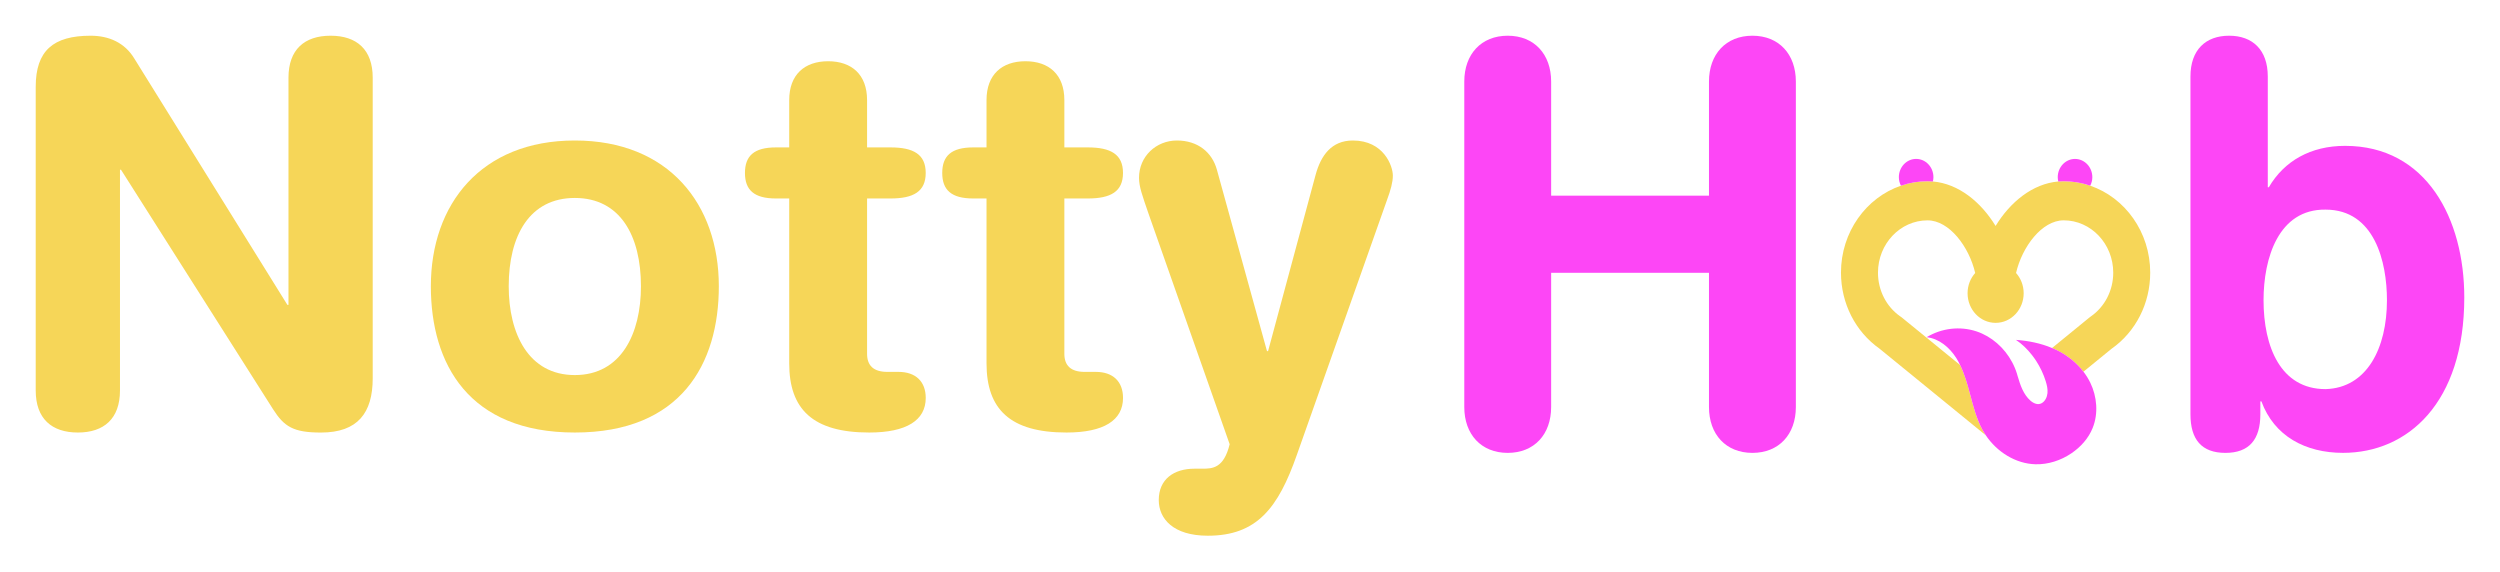
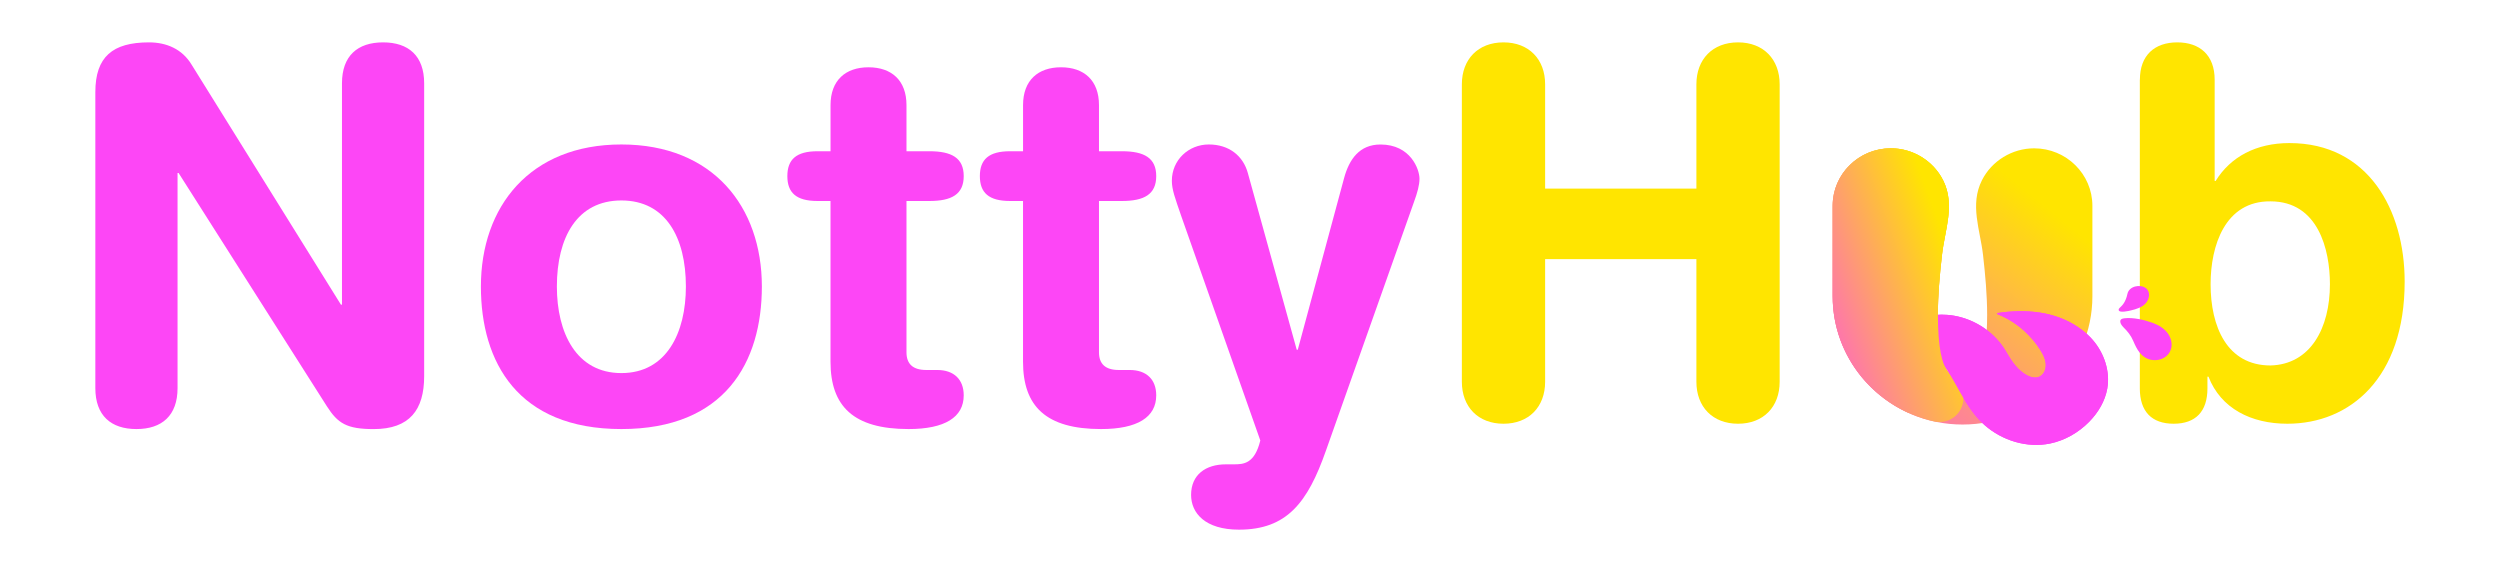
- <svg xmlns="http://www.w3.org/2000/svg" width="105" height="24" viewBox="0 0 105 24" fill="none">
-   <path d="M1.5 3.645C1.5 2.126 2.239 1.5 3.807 1.5C4.569 1.5 5.24 1.79 5.643 2.461L12.071 12.805H12.116V3.265C12.116 2.081 12.788 1.5 13.885 1.5C14.982 1.5 15.654 2.081 15.654 3.265V15.888C15.654 17.34 15.027 18.167 13.482 18.167C12.318 18.167 11.936 17.921 11.466 17.184L5.083 7.13H5.039V16.401C5.039 17.585 4.367 18.166 3.27 18.166C2.173 18.166 1.5 17.585 1.5 16.401V3.645Z" fill="#F6D658" />
-   <path d="M24.143 5.901C28.085 5.901 30.191 8.582 30.191 12.022C30.191 15.284 28.601 18.166 24.143 18.166C19.686 18.166 18.096 15.284 18.096 12.022C18.096 8.582 20.201 5.901 24.143 5.901ZM24.143 15.753C26.092 15.753 26.92 14.011 26.92 12.022C26.92 9.9 26.047 8.314 24.143 8.314C22.24 8.314 21.366 9.9 21.366 12.022C21.366 14.011 22.195 15.753 24.143 15.753Z" fill="#F6D658" />
-   <path d="M33.147 8.336H32.588C31.669 8.336 31.288 7.978 31.288 7.264C31.288 6.549 31.669 6.191 32.588 6.191H33.147V4.203C33.147 3.13 33.797 2.572 34.782 2.572C35.767 2.572 36.417 3.13 36.417 4.203V6.191H37.402C38.365 6.191 38.88 6.482 38.88 7.264C38.88 8.046 38.365 8.336 37.402 8.336H36.417V14.859C36.417 15.351 36.686 15.619 37.268 15.619H37.738C38.455 15.619 38.881 16.021 38.881 16.714C38.881 17.652 38.075 18.166 36.507 18.166C34.133 18.166 33.147 17.183 33.147 15.261V8.336Z" fill="#F6D658" />
-   <path d="M41.434 8.336H40.874C39.955 8.336 39.574 7.978 39.574 7.264C39.574 6.549 39.955 6.191 40.874 6.191H41.434V4.203C41.434 3.13 42.083 2.572 43.068 2.572C44.053 2.572 44.703 3.13 44.703 4.203V6.191H45.688C46.651 6.191 47.166 6.482 47.166 7.264C47.166 8.046 46.651 8.336 45.688 8.336H44.703V14.859C44.703 15.351 44.972 15.619 45.554 15.619H46.024C46.741 15.619 47.167 16.021 47.167 16.714C47.167 17.652 46.361 18.166 44.793 18.166C42.419 18.166 41.434 17.183 41.434 15.261V8.336Z" fill="#F6D658" />
-   <path d="M53.214 14.748H53.259L55.253 7.353C55.476 6.527 55.924 5.901 56.82 5.901C58.12 5.901 58.5 6.974 58.5 7.376C58.5 7.644 58.411 7.979 58.253 8.403L54.468 19.104C53.684 21.338 52.788 22.5 50.728 22.5C49.272 22.5 48.668 21.785 48.668 21.003C48.668 20.132 49.295 19.685 50.168 19.685H50.504C50.93 19.685 51.4 19.663 51.646 18.658L48.242 8.984C47.974 8.202 47.839 7.845 47.839 7.465C47.839 6.571 48.556 5.901 49.43 5.901C50.304 5.901 50.908 6.392 51.11 7.13L53.214 14.748Z" fill="#F6D658" />
-   <path d="M87.79 7.799C87.439 7.678 87.063 7.612 86.673 7.612C86.598 7.612 86.522 7.616 86.448 7.622C85.368 7.717 84.431 8.482 83.815 9.49C83.198 8.482 82.263 7.717 81.181 7.622C81.107 7.616 81.032 7.612 80.957 7.612C80.567 7.612 80.192 7.678 79.839 7.799C78.38 8.298 77.321 9.745 77.321 11.45C77.321 12.74 77.927 13.931 78.943 14.646L83.34 18.232C83.358 18.247 83.377 18.258 83.395 18.27C83.349 18.2 83.304 18.128 83.263 18.053C83.008 17.584 82.875 17.053 82.736 16.531C82.627 16.122 82.509 15.709 82.325 15.332L79.87 13.33C79.87 13.33 79.867 13.328 79.866 13.326C79.866 13.326 79.864 13.326 79.864 13.326C79.848 13.313 79.831 13.302 79.815 13.291C79.227 12.883 78.875 12.196 78.875 11.453C78.875 10.241 79.809 9.255 80.957 9.255C81.871 9.255 82.702 10.363 82.958 11.465C82.76 11.688 82.638 11.986 82.638 12.316C82.638 13.003 83.165 13.56 83.816 13.56C84.467 13.56 84.994 13.003 84.994 12.316C84.994 11.986 84.872 11.688 84.674 11.465C84.93 10.363 85.76 9.254 86.674 9.254C87.822 9.254 88.756 10.24 88.756 11.452C88.756 12.198 88.402 12.886 87.81 13.294C87.794 13.305 87.777 13.318 87.763 13.33C87.759 13.333 87.755 13.336 87.751 13.339L86.185 14.617C86.28 14.657 86.374 14.7 86.466 14.748C86.864 14.956 87.225 15.249 87.504 15.612L88.687 14.647C89.704 13.933 90.309 12.741 90.309 11.452C90.309 9.747 89.251 8.299 87.791 7.8L87.79 7.799Z" fill="#F6D658" />
-   <path d="M73.602 1.5C72.49 1.5 71.777 2.275 71.777 3.426V8.217H65.148V3.426C65.148 2.275 64.437 1.5 63.324 1.5C62.212 1.5 61.5 2.275 61.5 3.426V17.095C61.5 18.246 62.212 19.021 63.324 19.021C64.437 19.021 65.148 18.246 65.148 17.095V11.458H71.777V17.095C71.777 18.246 72.489 19.021 73.602 19.021C74.714 19.021 75.426 18.246 75.426 17.095V3.426C75.426 2.275 74.714 1.5 73.602 1.5Z" fill="#FD46F6" />
-   <path d="M98.494 6.126C97.049 6.126 95.936 6.76 95.291 7.864H95.247V3.214C95.247 2.087 94.602 1.5 93.623 1.5C92.644 1.5 91.999 2.087 91.999 3.214V17.4C91.999 18.457 92.466 19.021 93.467 19.021C94.468 19.021 94.935 18.457 94.935 17.4V16.86H94.98C95.514 18.316 96.826 19.02 98.406 19.02C101.12 19.02 103.5 16.93 103.5 12.491C103.5 9.203 101.92 6.126 98.494 6.126ZM97.672 16.343C95.781 16.343 95.069 14.557 95.069 12.608C95.069 10.847 95.692 8.78 97.672 8.804C99.74 8.804 100.252 11.011 100.252 12.608C100.252 14.628 99.407 16.295 97.672 16.343Z" fill="#FD46F6" />
-   <path d="M86.673 7.612C87.063 7.612 87.439 7.678 87.79 7.799C87.844 7.692 87.878 7.572 87.878 7.442C87.878 7.019 87.552 6.675 87.151 6.675C86.751 6.675 86.425 7.019 86.425 7.442C86.425 7.504 86.434 7.564 86.448 7.622C86.522 7.616 86.598 7.612 86.673 7.612Z" fill="#FD46F6" />
-   <path d="M81.181 7.622C81.195 7.564 81.204 7.504 81.204 7.441C81.204 7.018 80.879 6.674 80.478 6.674C80.077 6.674 79.752 7.018 79.752 7.441C79.752 7.571 79.785 7.692 79.839 7.799C80.192 7.678 80.567 7.612 80.957 7.612C81.032 7.612 81.107 7.616 81.181 7.622Z" fill="#FD46F6" />
-   <path d="M87.504 15.61C87.225 15.248 86.863 14.954 86.466 14.746C86.373 14.698 86.279 14.655 86.184 14.616C85.704 14.414 85.188 14.312 84.671 14.275C84.928 14.449 85.153 14.668 85.346 14.916C85.407 14.994 85.464 15.074 85.519 15.158C85.688 15.42 85.825 15.706 85.919 16.008C85.97 16.17 86.01 16.34 85.994 16.511C85.977 16.681 85.896 16.851 85.752 16.933C85.591 17.024 85.408 16.941 85.278 16.827C84.984 16.569 84.85 16.172 84.74 15.793C84.731 15.761 84.722 15.73 84.713 15.699C84.661 15.528 84.591 15.364 84.508 15.209C84.184 14.603 83.641 14.127 83.012 13.918C82.323 13.689 81.545 13.78 80.919 14.163C81.43 14.216 81.874 14.583 82.161 15.032C82.222 15.129 82.275 15.229 82.325 15.332C82.509 15.709 82.627 16.122 82.736 16.531C82.875 17.053 83.008 17.584 83.263 18.053C83.304 18.128 83.349 18.2 83.395 18.27C83.872 18.987 84.662 19.478 85.491 19.499C86.022 19.513 86.552 19.341 87 19.038C87.383 18.778 87.714 18.417 87.892 17.974C88.136 17.372 88.076 16.657 87.793 16.075C87.712 15.909 87.615 15.754 87.504 15.61Z" fill="#FD46F6" />
+ <svg xmlns="http://www.w3.org/2000/svg" width="236" height="54" viewBox="0 0 236 54" fill="none">
+   <path d="M9 8.697C9 5.37 10.62 4 14.059 4C15.727 4 17.202 4.635 18.088 6.105L32.184 28.76H32.283V7.866C32.28 5.274 33.755 4 36.161 4C38.567 4 40.041 5.274 40.041 7.866V35.514C40.041 38.694 38.666 40.506 35.278 40.506C32.725 40.506 31.89 39.967 30.857 38.353L16.858 16.33H16.761V36.637C16.761 39.229 15.286 40.503 12.881 40.503C10.475 40.503 9 39.232 9 36.637V8.697Z" fill="#FD46F6" />
+   <path d="M58.658 13.638C67.302 13.638 71.92 19.51 71.92 27.047C71.92 34.192 68.432 40.503 58.658 40.503C48.885 40.503 45.397 34.192 45.397 27.047C45.397 19.51 50.015 13.638 58.658 13.638ZM58.658 35.219C62.932 35.219 64.748 31.401 64.748 27.047C64.748 22.398 62.832 18.923 58.658 18.923C54.485 18.923 52.569 22.398 52.569 27.047C52.569 31.401 54.385 35.219 58.658 35.219Z" fill="#FD46F6" />
+   <path d="M78.403 18.974H77.176C75.163 18.974 74.326 18.191 74.326 16.625C74.326 15.06 75.16 14.277 77.176 14.277H78.403V9.923C78.403 7.574 79.826 6.352 81.987 6.352C84.148 6.352 85.572 7.574 85.572 9.923V14.277H87.733C89.845 14.277 90.975 14.912 90.975 16.625C90.975 18.339 89.845 18.974 87.733 18.974H85.572V33.261C85.572 34.34 86.161 34.927 87.439 34.927H88.47C90.041 34.927 90.975 35.809 90.975 37.323C90.975 39.38 89.207 40.503 85.768 40.503C80.561 40.503 78.4 38.35 78.4 34.141V18.971L78.403 18.974Z" fill="#FD46F6" />
+   <path d="M96.576 18.974H95.349C93.336 18.974 92.499 18.191 92.499 16.625C92.499 15.06 93.333 14.277 95.349 14.277H96.576V9.923C96.576 7.574 97.999 6.352 100.16 6.352C102.321 6.352 103.744 7.574 103.744 9.923V14.277H105.905C108.018 14.277 109.148 14.912 109.148 16.625C109.148 18.339 108.018 18.974 105.905 18.974H103.744V33.261C103.744 34.34 104.334 34.927 105.612 34.927H106.643C108.214 34.927 109.148 35.809 109.148 37.323C109.148 39.38 107.38 40.503 103.941 40.503C98.733 40.503 96.573 38.35 96.573 34.141V18.971L96.576 18.974Z" fill="#FD46F6" />
+   <path d="M122.41 33.018H122.509L126.88 16.821C127.369 15.011 128.351 13.641 130.316 13.641C133.166 13.641 134 15.99 134 16.872C134 17.459 133.804 18.194 133.459 19.125L125.16 42.563C123.44 47.456 121.476 50 116.958 50C113.766 50 112.439 48.434 112.439 46.721C112.439 44.812 113.814 43.833 115.731 43.833H116.468C117.402 43.833 118.432 43.785 118.973 41.581L111.508 20.392C110.919 18.679 110.623 17.896 110.623 17.065C110.623 15.108 112.195 13.638 114.111 13.638C116.027 13.638 117.35 14.716 117.795 16.33L122.413 33.018H122.41Z" fill="#FD46F6" />
+   <path d="M164.07 4C161.673 4 160.14 5.592 160.14 7.958V17.801H145.86V7.958C145.86 5.595 144.327 4 141.93 4C139.533 4 138 5.592 138 7.958V36.042C138 38.406 139.533 40 141.93 40C144.327 40 145.86 38.408 145.86 36.042V24.462H160.14V36.042C160.14 38.406 161.673 40 164.07 40C166.467 40 168 38.408 168 36.042V7.958C168 5.595 166.467 4 164.07 4Z" fill="#FFE500" />
+   <path d="M192.019 14.002C189.953 14.002 188.019 15.184 187.098 17.011C185.928 19.329 186.928 21.686 187.199 24.072C187.412 25.951 187.586 27.835 187.586 29.731C187.586 34.586 186.547 35.829 185.261 35.829C183.975 35.829 182.936 34.586 182.936 29.731C182.936 27.835 183.11 25.951 183.323 24.072C183.591 21.683 184.594 19.329 183.424 17.011C182.501 15.184 180.569 14.002 178.503 14.002C175.468 14.002 173.006 16.433 173.006 19.431V27.967C173.006 34.655 178.494 40.076 185.264 40.076C192.035 40.076 197.522 34.655 197.522 27.967V19.431C197.522 16.433 195.06 14.002 192.025 14.002H192.019Z" fill="url(#paint0_linear_5467_11255)" />
+   <path d="M196.529 31.136C195.59 30.417 194.475 29.921 193.314 29.65C193.046 29.586 192.775 29.541 192.501 29.499C191.203 29.306 189.874 29.355 188.573 29.547C188.512 29.556 188.506 29.637 188.561 29.662C189.249 29.93 189.895 30.3 190.487 30.742C190.691 30.896 190.889 31.058 191.078 31.23C191.672 31.768 192.196 32.386 192.619 33.066C192.848 33.433 193.049 33.824 193.107 34.252C193.162 34.679 193.046 35.145 192.72 35.428C192.351 35.751 191.824 35.66 191.419 35.459C190.499 35.004 189.917 34.116 189.411 33.258C189.368 33.186 189.326 33.114 189.286 33.045C189.051 32.659 188.774 32.301 188.466 31.97C187.269 30.685 185.572 29.851 183.808 29.722C182.412 29.619 180.989 29.951 179.776 30.64C179.329 30.896 179.426 31.555 179.929 31.681C180.782 31.895 181.583 32.367 182.232 32.963C182.449 33.162 182.65 33.376 182.839 33.596C183.536 34.405 184.085 35.344 184.609 36.277C185.276 37.469 185.931 38.685 186.873 39.678C187.022 39.835 187.181 39.985 187.345 40.13C189.009 41.596 191.355 42.318 193.534 41.867C194.929 41.578 196.215 40.834 197.211 39.823C198.064 38.956 198.716 37.873 198.927 36.681C199.213 35.061 198.64 33.349 197.562 32.097C197.254 31.738 196.907 31.422 196.532 31.136H196.529Z" fill="#FD46F6" />
+   <path d="M185.258 35.829C183.975 35.829 182.933 34.586 182.933 29.731C182.933 27.835 183.107 25.951 183.32 24.072C183.603 21.559 184.694 19.085 183.22 16.65C182.333 15.187 180.785 14.2 179.07 14.028C175.776 13.7 173 16.244 173 19.428V27.964C173 33.752 177.11 38.589 182.604 39.787C184.006 40.094 185.337 39.034 185.337 37.614V35.823C185.31 35.823 185.285 35.823 185.258 35.823V35.829Z" fill="url(#paint1_linear_5467_11255)" />
+   <path d="M196.529 31.137C195.59 30.417 194.475 29.921 193.314 29.65C193.046 29.586 192.775 29.541 192.501 29.499C191.206 29.309 189.88 29.355 188.582 29.547C188.518 29.556 188.512 29.644 188.57 29.665C189.256 29.933 189.899 30.3 190.487 30.742C190.691 30.896 190.889 31.058 191.078 31.23C191.672 31.768 192.196 32.386 192.619 33.066C192.848 33.433 193.049 33.824 193.107 34.252C193.162 34.679 193.046 35.146 192.72 35.428C192.351 35.751 191.824 35.66 191.419 35.459C190.499 35.004 189.917 34.116 189.411 33.258C189.368 33.186 189.326 33.114 189.286 33.045C189.051 32.659 188.774 32.301 188.466 31.97C187.269 30.685 185.572 29.851 183.808 29.722C182.412 29.619 180.992 29.951 179.783 30.637C179.332 30.893 179.429 31.555 179.935 31.681C180.785 31.895 181.583 32.367 182.232 32.963C182.449 33.162 182.65 33.376 182.839 33.596C183.536 34.405 184.085 35.344 184.609 36.277C185.276 37.469 185.931 38.685 186.873 39.678C187.022 39.835 187.181 39.985 187.345 40.13C189.009 41.596 191.355 42.318 193.534 41.867C194.929 41.578 196.215 40.834 197.211 39.823C198.064 38.956 198.716 37.873 198.927 36.681C199.213 35.061 198.64 33.349 197.562 32.097C197.254 31.738 196.907 31.422 196.532 31.137H196.529Z" fill="#FD46F6" />
+   <path d="M182.936 29.731C182.936 27.835 183.11 25.951 183.323 24.072C183.591 21.683 184.594 19.329 183.424 17.011C182.501 15.184 180.569 14.002 178.503 14.002C175.468 14.002 173.006 16.433 173.006 19.431V27.967C173.006 32.867 175.956 37.084 180.194 38.989L183.96 35.221C183.32 34.447 182.939 32.828 182.939 29.731H182.936Z" fill="url(#paint2_linear_5467_11255)" />
+   <path d="M202.006 7.522C202.006 5.206 203.407 4 205.535 4C207.662 4 209.064 5.206 209.064 7.522V17.078H209.159C210.56 14.809 212.98 13.506 216.122 13.506C223.569 13.506 227 19.828 227 26.584C227 35.703 221.826 40 215.928 40C212.495 40 209.641 38.551 208.481 35.56H208.382V36.671C208.382 38.842 207.27 40 205.193 40C203.116 40 202 38.842 202 36.671V7.522H202.006ZM214.336 19.008C210.034 18.961 208.68 23.207 208.68 26.827C208.68 30.833 210.227 34.5 214.336 34.5C218.109 34.402 219.945 30.979 219.945 26.827C219.945 23.546 218.832 19.008 214.336 19.008Z" fill="#FFE500" />
+   <path fill-rule="evenodd" clip-rule="evenodd" d="M200.831 27.736C200.988 27.01 202.021 26.806 202.56 27.192L202.554 27.189C203.032 27.535 202.913 28.228 202.567 28.618C202.211 29.02 201.659 29.187 201.142 29.307C200.979 29.347 200.096 29.558 200.01 29.295C199.973 29.183 200.045 29.113 200.163 28.999C200.354 28.816 200.665 28.517 200.831 27.736ZM203.041 33.961C203.568 34.072 204.126 33.942 204.511 33.611H204.508C204.668 33.475 204.796 33.309 204.883 33.108C205.114 32.582 204.986 31.951 204.649 31.481C204.312 31.011 203.789 30.689 203.234 30.485C202.432 30.192 201.37 29.944 200.51 30.049C199.933 30.12 200.157 30.6 200.443 30.884C200.86 31.299 201.152 31.657 201.383 32.195C201.713 32.965 202.118 33.766 203.041 33.961Z" fill="#FD46F6" />
+   <defs>
+     <linearGradient id="paint0_linear_5467_11255" x1="169.429" y1="44.046" x2="190.778" y2="17.57" gradientUnits="userSpaceOnUse">
+       <stop stop-color="#FD46F6" />
+       <stop offset="1" stop-color="#FFE500" />
+     </linearGradient>
+     <linearGradient id="paint1_linear_5467_11255" x1="167.522" y1="31.513" x2="184.628" y2="25.315" gradientUnits="userSpaceOnUse">
+       <stop stop-color="#FD46F6" />
+       <stop offset="1" stop-color="#FFE500" />
+     </linearGradient>
+     <linearGradient id="paint2_linear_5467_11255" x1="167.199" y1="30.619" x2="184.305" y2="24.421" gradientUnits="userSpaceOnUse">
+       <stop stop-color="#FD46F6" />
+       <stop offset="1" stop-color="#FFE500" />
+     </linearGradient>
+   </defs>
</svg>
